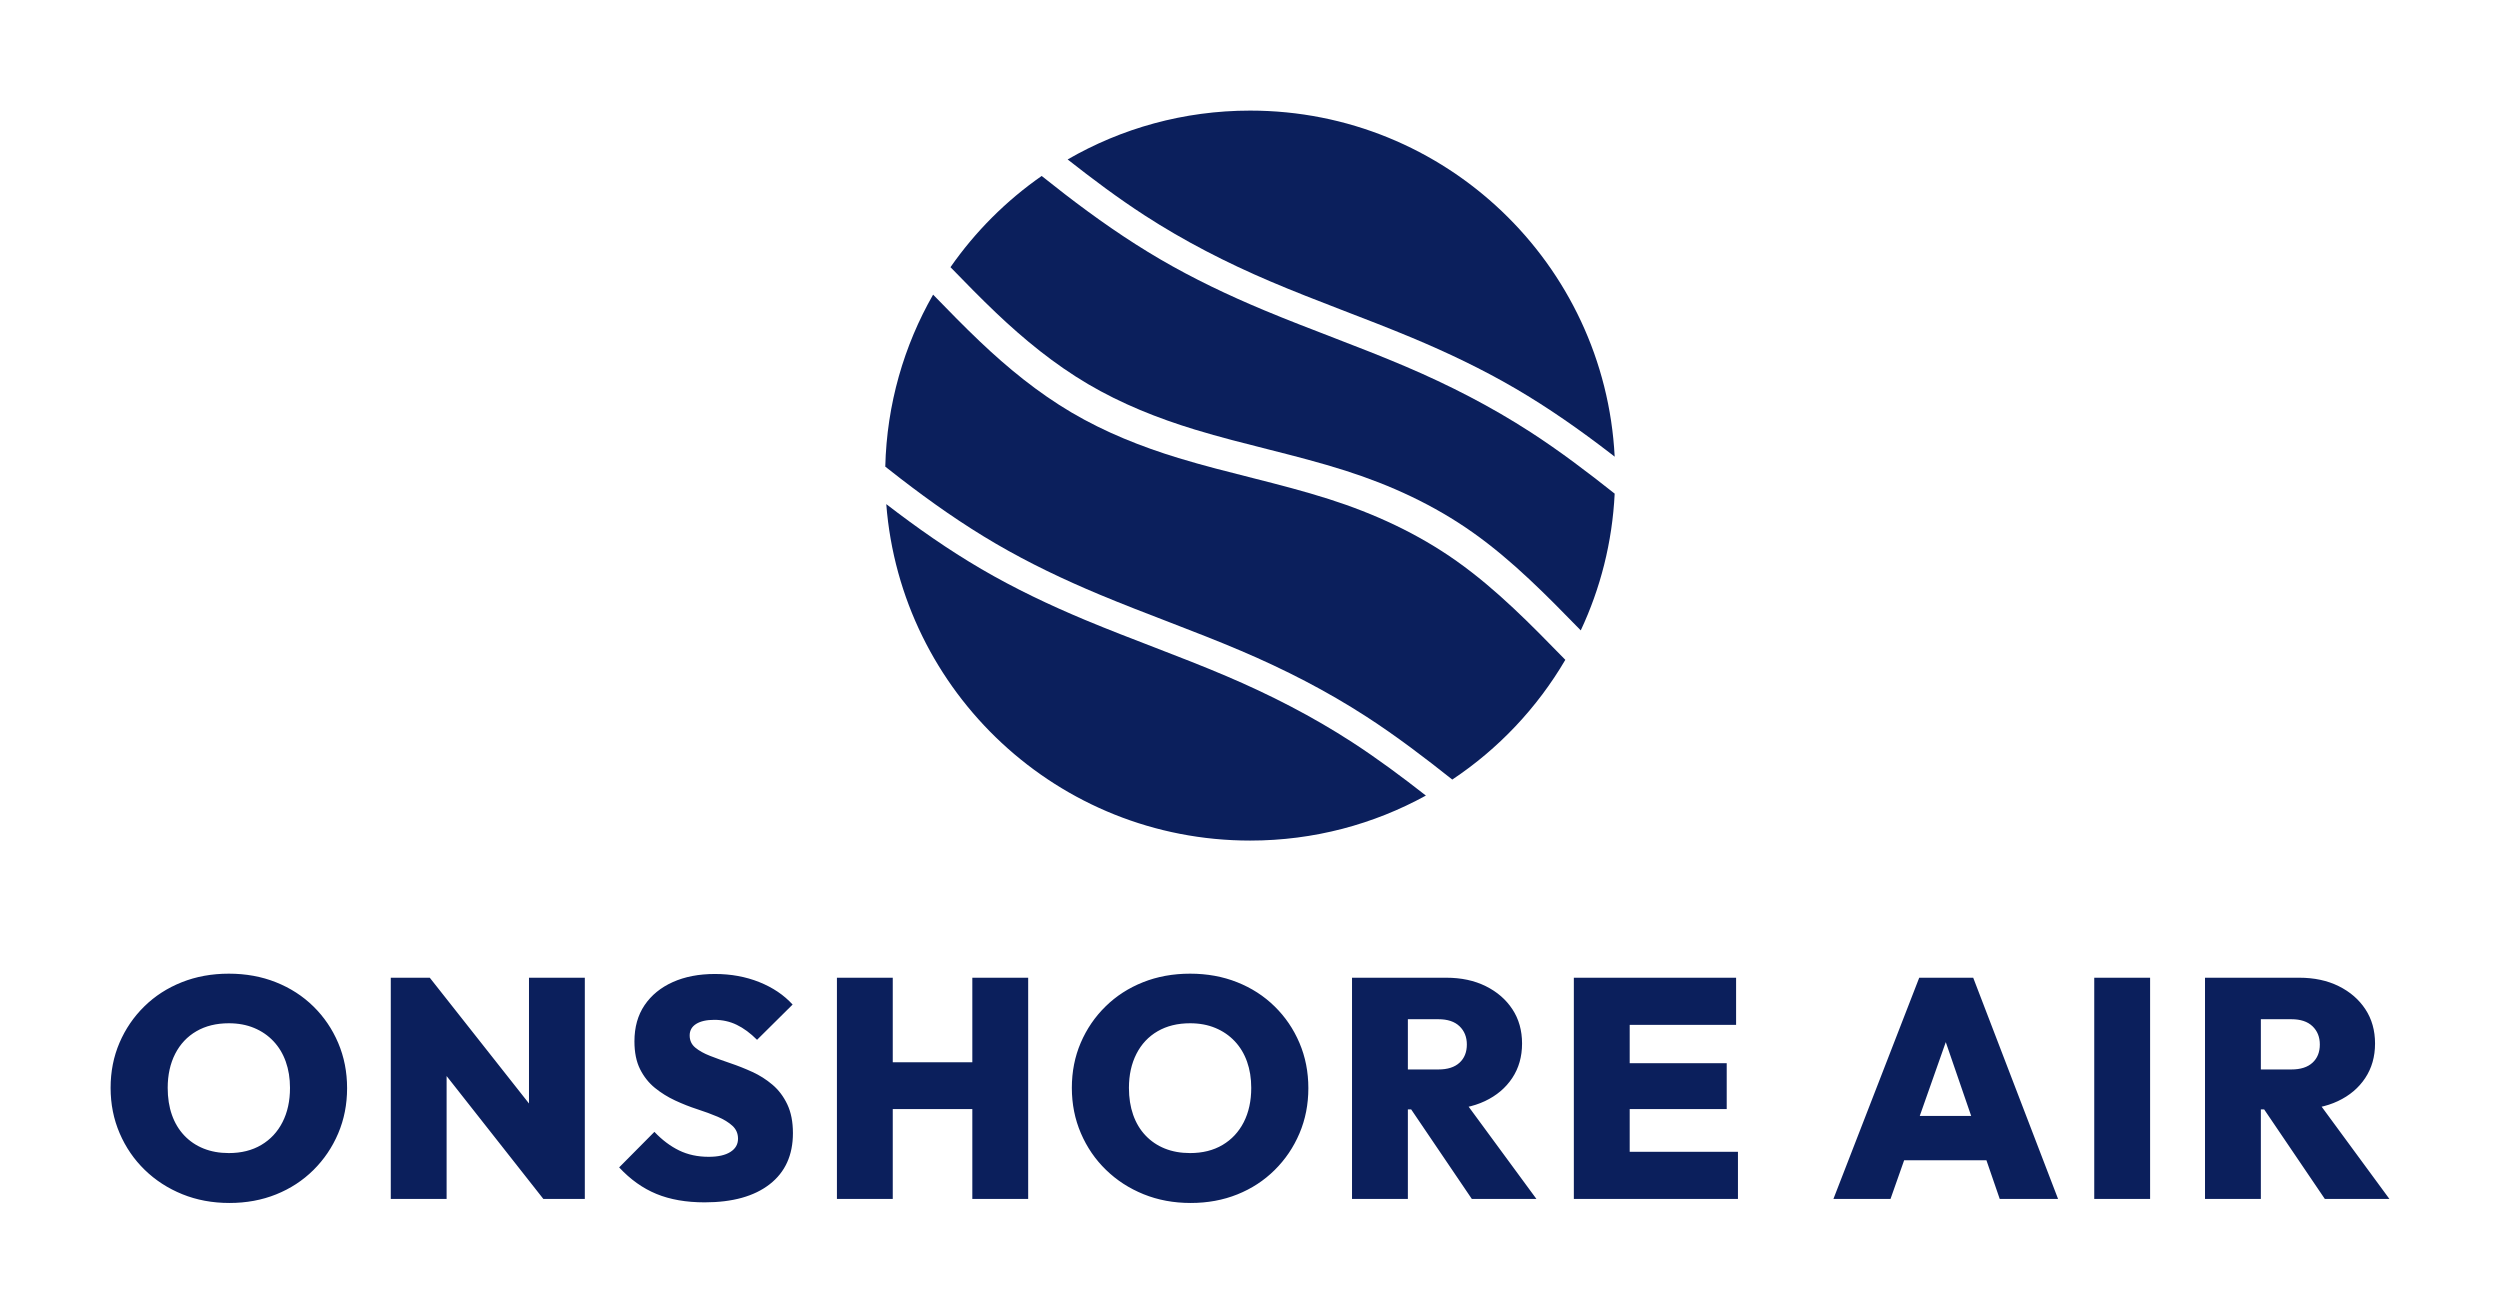
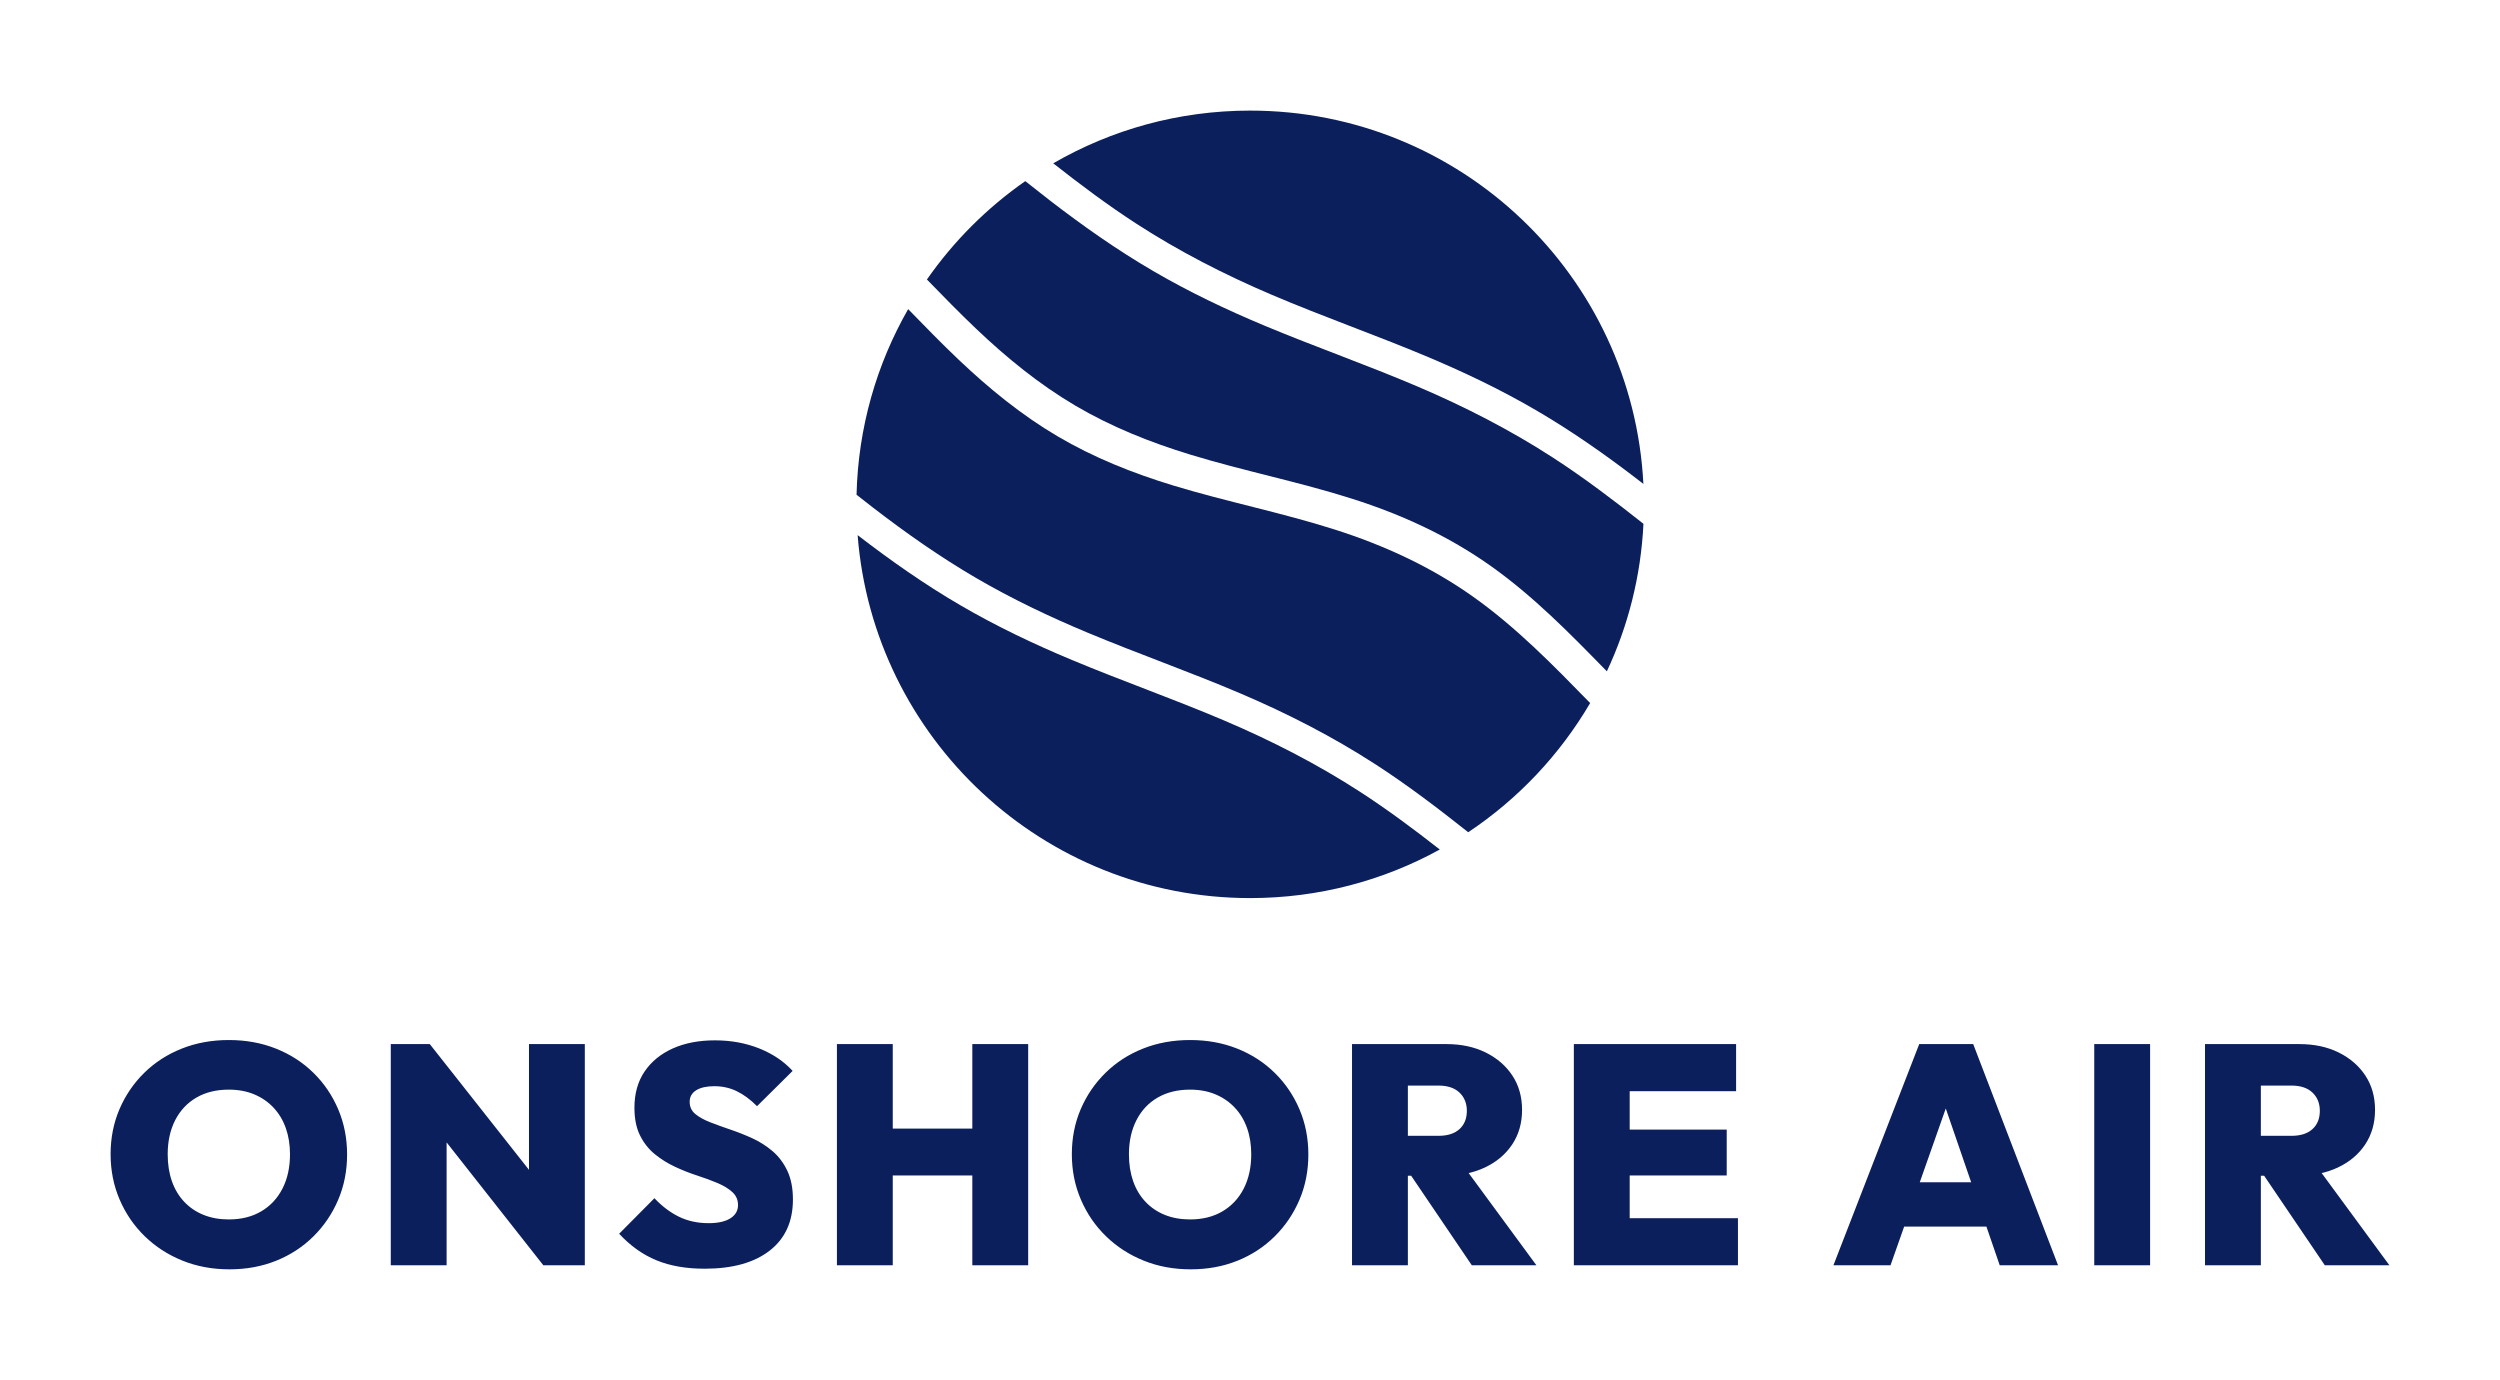
- <svg xmlns="http://www.w3.org/2000/svg" viewBox="0 0 1130.18 593.83" role="img" aria-labelledby="title">
+ <svg xmlns="http://www.w3.org/2000/svg" viewBox="0 0 1130.18 623.83" role="img" aria-labelledby="title">
  <g id="mark">
-     <path fill="#0B1F5C" d="M482.64,72.09c24.28,-14.05 52.46,-22.09 82.53,-22.09c88.26,0 160.33,69.3 164.78,156.45c-0.58,-0.45 -1.16,-0.9 -1.74,-1.35c-13.8,-10.64 -28.08,-20.67 -43.14,-29.47c-15.05,-8.79 -30.8,-16.28 -46.87,-23c-21.18,-8.85 -42.86,-16.44 -63.97,-25.44c-19.72,-8.4 -38.8,-18.17 -56.8,-29.84c-12.05,-7.82 -23.51,-16.41 -34.77,-25.26z" />
-     <path fill="#0B1F5C" d="M429.69,120.78c11.19,-16.06 25.16,-30.04 41.22,-41.23c3.45,2.75 6.92,5.48 10.41,8.17c13.8,10.64 28.08,20.67 43.14,29.47c15.05,8.79 30.8,16.28 46.87,23c21.18,8.85 42.86,16.44 63.97,25.44c19.72,8.4 38.8,18.17 56.8,29.84c13.15,8.53 25.6,17.98 37.85,27.69c-1.07,22.02 -6.46,42.9 -15.33,61.82c-15.34,-15.71 -30.68,-31.41 -48.69,-44.18c-17.65,-12.51 -37.26,-21.52 -57.83,-28.07c-22.39,-7.13 -45.49,-11.68 -67.96,-18.54c-16.78,-5.12 -33.13,-11.64 -48.28,-20.56c-15.17,-8.94 -28.82,-20.1 -41.56,-32.21c-7.05,-6.7 -13.84,-13.67 -20.63,-20.65z" />
-     <path fill="#0B1F5C" d="M400.21,210.97c0.68,-28.26 8.46,-54.75 21.62,-77.77c6.93,7.12 13.86,14.24 21.06,21.09c12.74,12.11 26.39,23.27 41.56,32.21c15.15,8.92 31.5,15.44 48.28,20.56c22.47,6.85 45.57,11.4 67.96,18.54c20.57,6.56 40.17,15.56 57.83,28.07c18.18,12.88 33.63,28.76 49.12,44.62c-12.71,21.7 -30.23,40.23 -51.1,54.13c-12.52,-9.94 -25.23,-19.62 -38.67,-28.34c-18,-11.67 -37.08,-21.44 -56.8,-29.84c-21.12,-9 -42.8,-16.59 -63.97,-25.44c-16.08,-6.72 -31.82,-14.21 -46.87,-23c-15.06,-8.79 -29.33,-18.83 -43.14,-29.47c-2.3,-1.77 -4.59,-3.56 -6.86,-5.36z" />
-     <path fill="#0B1F5C" d="M644.61,359.65c-23.57,12.97 -50.65,20.35 -79.45,20.35c-86.78,0 -157.92,-67 -164.5,-152.1c13.75,10.59 27.96,20.57 42.95,29.33c15.05,8.79 30.8,16.28 46.87,23c21.18,8.85 42.86,16.44 63.97,25.44c19.72,8.4 38.8,18.17 56.8,29.84c11.54,7.49 22.54,15.68 33.35,24.14z" />
+     <path fill="#0B1F5C" d="M476.14,73.83c26.19,-15.15 56.59,-23.83 89.03,-23.83c95.21,0 172.96,74.75 177.76,168.77c-0.63,-0.49 -1.25,-0.97 -1.88,-1.46c-14.89,-11.48 -30.29,-22.3 -46.54,-31.79c-16.24,-9.48 -33.22,-17.57 -50.57,-24.81c-22.85,-9.54 -46.23,-17.73 -69.01,-27.44c-21.28,-9.07 -41.86,-19.6 -61.28,-32.19c-13,-8.43 -25.36,-17.7 -37.51,-27.25z" />
+     <path fill="#0B1F5C" d="M419.03,126.36c12.07,-17.32 27.15,-32.4 44.47,-44.48c3.72,2.97 7.46,5.91 11.23,8.82c14.89,11.48 30.29,22.3 46.54,31.79c16.24,9.48 33.22,17.57 50.57,24.81c22.85,9.54 46.23,17.73 69.01,27.44c21.28,9.07 41.86,19.6 61.28,32.19c14.18,9.2 27.61,19.4 40.83,29.87c-1.16,23.75 -6.97,46.28 -16.54,66.69c-16.55,-16.95 -33.1,-33.89 -52.53,-47.66c-19.04,-13.5 -40.19,-23.21 -62.38,-30.28c-24.15,-7.7 -49.08,-12.6 -73.31,-20c-18.11,-5.52 -35.74,-12.56 -52.08,-22.18c-16.37,-9.64 -31.09,-21.68 -44.83,-34.74c-7.61,-7.23 -14.93,-14.75 -22.25,-22.27z" />
+     <path fill="#0B1F5C" d="M387.22,223.65c0.73,-30.48 9.12,-59.07 23.33,-83.9c7.48,7.68 14.95,15.37 22.72,22.75c13.74,13.06 28.47,25.1 44.83,34.74c16.34,9.63 33.98,16.66 52.08,22.18c24.24,7.39 49.16,12.3 73.31,20c22.19,7.07 43.34,16.78 62.38,30.28c19.61,13.9 36.28,31.02 52.99,48.13c-13.71,23.4 -32.61,43.4 -55.13,58.4c-13.51,-10.72 -27.22,-21.17 -41.72,-30.57c-19.42,-12.59 -40,-23.13 -61.28,-32.19c-22.78,-9.71 -46.17,-17.9 -69.01,-27.44c-17.34,-7.24 -34.33,-15.33 -50.57,-24.81c-16.25,-9.49 -31.65,-20.31 -46.54,-31.79c-2.48,-1.91 -4.95,-3.84 -7.41,-5.78z" />
+     <path fill="#0B1F5C" d="M650.88,384.05c-25.42,13.99 -54.64,21.95 -85.71,21.95c-93.62,0 -170.36,-72.28 -177.46,-164.08c14.83,11.42 30.16,22.19 46.34,31.64c16.24,9.48 33.22,17.57 50.57,24.81c22.85,9.54 46.23,17.73 69.01,27.44c21.28,9.07 41.86,19.6 61.28,32.19c12.45,8.07 24.32,16.92 35.97,26.04z" />
  </g>
  <g id="wordmark">
-     <path fill="#0B1F5C" d="M103.74,543.83c-7.71,0 -14.81,-1.32 -21.3,-3.95c-6.49,-2.63 -12.15,-6.29 -17,-11c-4.84,-4.7 -8.62,-10.22 -11.35,-16.57c-2.73,-6.35 -4.09,-13.19 -4.09,-20.52c0,-7.33 1.34,-14.13 4.02,-20.38c2.68,-6.25 6.42,-11.73 11.21,-16.43c4.79,-4.71 10.44,-8.35 16.93,-10.93c6.49,-2.59 13.58,-3.88 21.29,-3.88c7.71,0 14.81,1.29 21.3,3.88c6.49,2.58 12.13,6.22 16.93,10.93c4.79,4.7 8.53,10.2 11.21,16.5c2.68,6.3 4.02,13.12 4.02,20.45c0,7.33 -1.34,14.15 -4.02,20.45c-2.68,6.3 -6.42,11.82 -11.21,16.57c-4.8,4.75 -10.42,8.42 -16.86,11c-6.44,2.59 -13.47,3.88 -21.08,3.88M103.45,521.27c5.65,0 10.54,-1.22 14.67,-3.67c4.14,-2.45 7.34,-5.88 9.59,-10.3c2.26,-4.42 3.39,-9.59 3.39,-15.51c0,-4.33 -0.64,-8.28 -1.91,-11.85c-1.27,-3.57 -3.12,-6.65 -5.57,-9.24c-2.44,-2.59 -5.35,-4.58 -8.74,-5.99c-3.39,-1.41 -7.2,-2.12 -11.43,-2.12c-5.64,0 -10.53,1.2 -14.66,3.6c-4.14,2.4 -7.34,5.81 -9.6,10.22c-2.25,4.42 -3.38,9.55 -3.38,15.38c0,4.51 0.63,8.58 1.9,12.2c1.27,3.62 3.13,6.72 5.57,9.31c2.45,2.59 5.36,4.56 8.75,5.92c3.39,1.37 7.19,2.05 11.42,2.05M201.9,542h-25.24v-100h17.63l7.61,20.45v79.55M252.82,516.19l-7.19,25.81l-58.4,-74.19l7.06,-25.81l58.53,74.19M264.38,542h-18.75l-6.49,-21.02v-78.98h25.24v100M318.55,543.55c-8.37,0 -15.64,-1.27 -21.8,-3.81c-6.15,-2.53 -11.77,-6.53 -16.85,-11.99l15.94,-16.07c3.48,3.67 7.19,6.46 11.14,8.39c3.95,1.93 8.41,2.89 13.4,2.89c4.23,0 7.5,-0.73 9.8,-2.19c2.31,-1.45 3.46,-3.45 3.46,-5.99c0,-2.35 -0.85,-4.3 -2.54,-5.85c-1.69,-1.55 -3.93,-2.92 -6.7,-4.1c-2.77,-1.17 -5.83,-2.3 -9.17,-3.38c-3.34,-1.08 -6.68,-2.4 -10.01,-3.95c-3.34,-1.55 -6.4,-3.46 -9.17,-5.71c-2.77,-2.26 -5.01,-5.08 -6.7,-8.46c-1.69,-3.39 -2.54,-7.57 -2.54,-12.56c0,-6.39 1.53,-11.85 4.58,-16.36c3.06,-4.51 7.32,-7.99 12.77,-10.44c5.45,-2.44 11.8,-3.66 19.04,-3.66c7.24,0 13.92,1.22 20.03,3.66c6.11,2.45 11.14,5.83 15.09,10.16l-16.08,15.94c-3.01,-3.01 -6.06,-5.27 -9.17,-6.77c-3.1,-1.51 -6.48,-2.26 -10.15,-2.26c-3.48,0 -6.21,0.61 -8.18,1.83c-1.97,1.23 -2.96,2.97 -2.96,5.22c0,2.26 0.84,4.09 2.53,5.5c1.69,1.41 3.93,2.66 6.7,3.74c2.77,1.08 5.83,2.19 9.17,3.32c3.34,1.13 6.66,2.44 9.95,3.95c3.29,1.5 6.32,3.43 9.09,5.78c2.77,2.35 5.01,5.31 6.7,8.88c1.69,3.57 2.54,7.9 2.54,12.98c0,9.97 -3.5,17.68 -10.51,23.13c-7,5.45 -16.8,8.18 -29.4,8.18M403.59,542h-25.24v-100h25.24v100M464.81,542h-25.25v-100h25.25v100M448.73,501.38h-56v-21.16h56v21.16M538.29,543.83c-7.71,0 -14.81,-1.32 -21.3,-3.95c-6.49,-2.63 -12.15,-6.29 -16.99,-11c-4.85,-4.7 -8.63,-10.22 -11.36,-16.57c-2.73,-6.35 -4.09,-13.19 -4.09,-20.52c0,-7.33 1.34,-14.13 4.02,-20.38c2.68,-6.25 6.42,-11.73 11.22,-16.43c4.79,-4.71 10.43,-8.35 16.92,-10.93c6.49,-2.59 13.59,-3.88 21.3,-3.88c7.71,0 14.81,1.29 21.3,3.88c6.49,2.58 12.13,6.22 16.92,10.93c4.8,4.7 8.54,10.2 11.22,16.5c2.68,6.3 4.02,13.12 4.02,20.45c0,7.33 -1.34,14.15 -4.02,20.45c-2.68,6.3 -6.42,11.82 -11.22,16.57c-4.79,4.75 -10.41,8.42 -16.85,11c-6.44,2.59 -13.47,3.88 -21.09,3.88M538.01,521.27c5.64,0 10.53,-1.22 14.67,-3.67c4.13,-2.45 7.33,-5.88 9.59,-10.3c2.25,-4.42 3.38,-9.59 3.38,-15.51c0,-4.33 -0.63,-8.28 -1.9,-11.85c-1.27,-3.57 -3.12,-6.65 -5.57,-9.24c-2.45,-2.59 -5.36,-4.58 -8.75,-5.99c-3.38,-1.41 -7.19,-2.12 -11.42,-2.12c-5.64,0 -10.53,1.2 -14.67,3.6c-4.14,2.4 -7.34,5.81 -9.59,10.22c-2.26,4.42 -3.39,9.55 -3.39,15.38c0,4.51 0.64,8.58 1.91,12.2c1.27,3.62 3.12,6.72 5.57,9.31c2.45,2.59 5.36,4.56 8.74,5.92c3.39,1.37 7.2,2.05 11.43,2.05M652.82,501.52h-21.58v-18.05h19.04c4.14,0 7.31,-1.01 9.52,-3.04c2.21,-2.02 3.32,-4.77 3.32,-8.25c0,-3.38 -1.11,-6.13 -3.32,-8.25c-2.21,-2.11 -5.38,-3.17 -9.52,-3.17h-19.04v-18.76h22.57c6.77,0 12.71,1.27 17.84,3.81c5.13,2.54 9.15,6.02 12.06,10.44c2.91,4.41 4.37,9.58 4.37,15.51c0,5.93 -1.48,11.12 -4.44,15.59c-2.97,4.47 -7.08,7.94 -12.34,10.43c-5.27,2.49 -11.43,3.74 -18.48,3.74M636.46,542h-25.25v-100h25.25v100M694.57,542h-29.2l-29.05,-42.88l22.7,-5.5l35.55,48.38M736.74,542h-25.25v-100h25.25v100M785.68,542h-54.16v-21.3h54.16v21.3M780.6,501.38h-49.08v-20.73h49.08v20.73M784.84,463.3h-53.32v-21.3h53.32v21.3M854.65,542h-25.81l38.79,-100h24.4l38.36,100h-26.37l-28.92,-84.06h9.17l-29.62,84.06M907.54,524.51h-55.14v-20.03h55.14v20.03M972,542h-25.25v-100h25.25v100M1038.43,501.52h-21.58v-18.05h19.04c4.14,0 7.31,-1.01 9.52,-3.04c2.21,-2.02 3.32,-4.77 3.32,-8.25c0,-3.38 -1.11,-6.13 -3.32,-8.25c-2.21,-2.11 -5.38,-3.17 -9.52,-3.17h-19.04v-18.76h22.57c6.77,0 12.72,1.27 17.84,3.81c5.13,2.54 9.15,6.02 12.06,10.44c2.91,4.41 4.37,9.58 4.37,15.51c0,5.93 -1.48,11.12 -4.44,15.59c-2.96,4.47 -7.07,7.94 -12.34,10.43c-5.27,2.49 -11.43,3.74 -18.48,3.74M1022.07,542h-25.25v-100h25.25v100M1080.18,542h-29.19l-29.06,-42.88l22.71,-5.5l35.54,48.38" />
+     <path fill="#0B1F5C" d="M103.74,573.83c-7.71,0 -14.81,-1.32 -21.3,-3.95c-6.49,-2.63 -12.15,-6.29 -17,-11c-4.84,-4.7 -8.62,-10.22 -11.35,-16.57c-2.73,-6.35 -4.09,-13.19 -4.09,-20.52c0,-7.33 1.34,-14.13 4.02,-20.38c2.68,-6.25 6.42,-11.73 11.21,-16.43c4.79,-4.71 10.44,-8.35 16.93,-10.93c6.49,-2.59 13.58,-3.88 21.29,-3.88c7.71,0 14.81,1.29 21.3,3.88c6.49,2.58 12.13,6.22 16.93,10.93c4.79,4.7 8.53,10.2 11.21,16.5c2.68,6.3 4.02,13.12 4.02,20.45c0,7.33 -1.34,14.15 -4.02,20.45c-2.68,6.3 -6.42,11.82 -11.21,16.57c-4.8,4.75 -10.42,8.42 -16.86,11c-6.44,2.59 -13.47,3.88 -21.08,3.88M103.45,551.27c5.65,0 10.54,-1.22 14.67,-3.67c4.14,-2.45 7.34,-5.88 9.59,-10.3c2.26,-4.42 3.39,-9.59 3.39,-15.51c0,-4.33 -0.64,-8.28 -1.91,-11.85c-1.27,-3.57 -3.12,-6.65 -5.57,-9.24c-2.44,-2.59 -5.35,-4.58 -8.74,-5.99c-3.39,-1.41 -7.2,-2.12 -11.43,-2.12c-5.64,0 -10.53,1.2 -14.66,3.6c-4.14,2.4 -7.34,5.81 -9.6,10.22c-2.25,4.42 -3.38,9.55 -3.38,15.38c0,4.51 0.63,8.58 1.9,12.2c1.27,3.62 3.13,6.72 5.57,9.31c2.45,2.59 5.36,4.56 8.75,5.92c3.39,1.37 7.19,2.05 11.42,2.05M201.9,572h-25.24v-100h17.63l7.61,20.45v79.55M252.82,546.19l-7.19,25.81l-58.4,-74.19l7.06,-25.81l58.53,74.19M264.38,572h-18.75l-6.49,-21.02v-78.98h25.24v100M318.55,573.55c-8.37,0 -15.64,-1.27 -21.8,-3.81c-6.15,-2.53 -11.77,-6.53 -16.85,-11.99l15.94,-16.07c3.48,3.67 7.19,6.46 11.14,8.39c3.95,1.93 8.41,2.89 13.4,2.89c4.23,0 7.5,-0.73 9.8,-2.19c2.31,-1.45 3.46,-3.45 3.46,-5.99c0,-2.35 -0.85,-4.3 -2.54,-5.85c-1.69,-1.55 -3.93,-2.92 -6.7,-4.1c-2.77,-1.17 -5.83,-2.3 -9.17,-3.38c-3.34,-1.08 -6.68,-2.4 -10.01,-3.95c-3.34,-1.55 -6.4,-3.46 -9.17,-5.71c-2.77,-2.26 -5.01,-5.08 -6.7,-8.46c-1.69,-3.39 -2.54,-7.57 -2.54,-12.56c0,-6.39 1.53,-11.85 4.58,-16.36c3.06,-4.51 7.32,-7.99 12.77,-10.44c5.45,-2.44 11.8,-3.66 19.04,-3.66c7.24,0 13.92,1.22 20.03,3.66c6.11,2.45 11.14,5.83 15.09,10.16l-16.08,15.94c-3.01,-3.01 -6.06,-5.27 -9.17,-6.77c-3.1,-1.51 -6.48,-2.26 -10.15,-2.26c-3.48,0 -6.21,0.61 -8.18,1.83c-1.97,1.23 -2.96,2.97 -2.96,5.22c0,2.26 0.84,4.09 2.53,5.5c1.69,1.41 3.93,2.66 6.7,3.74c2.77,1.08 5.83,2.19 9.17,3.32c3.34,1.13 6.66,2.44 9.95,3.95c3.29,1.5 6.32,3.43 9.09,5.78c2.77,2.35 5.01,5.31 6.7,8.88c1.69,3.57 2.54,7.9 2.54,12.98c0,9.97 -3.5,17.68 -10.51,23.13c-7,5.45 -16.8,8.18 -29.4,8.18M403.59,572h-25.24v-100h25.24v100M464.81,572h-25.25v-100h25.25v100M448.73,531.38h-56v-21.16h56v21.16M538.29,573.83c-7.71,0 -14.81,-1.32 -21.3,-3.95c-6.49,-2.63 -12.15,-6.29 -16.99,-11c-4.85,-4.7 -8.63,-10.22 -11.36,-16.57c-2.73,-6.35 -4.09,-13.19 -4.09,-20.52c0,-7.33 1.34,-14.13 4.02,-20.38c2.68,-6.25 6.42,-11.73 11.22,-16.43c4.79,-4.71 10.43,-8.35 16.92,-10.93c6.49,-2.59 13.59,-3.88 21.3,-3.88c7.71,0 14.81,1.29 21.3,3.88c6.49,2.58 12.13,6.22 16.92,10.93c4.8,4.7 8.54,10.2 11.22,16.5c2.68,6.3 4.02,13.12 4.02,20.45c0,7.33 -1.34,14.15 -4.02,20.45c-2.68,6.3 -6.42,11.82 -11.22,16.57c-4.79,4.75 -10.41,8.42 -16.85,11c-6.44,2.59 -13.47,3.88 -21.09,3.88M538.01,551.27c5.64,0 10.53,-1.22 14.67,-3.67c4.13,-2.45 7.33,-5.88 9.59,-10.3c2.25,-4.42 3.38,-9.59 3.38,-15.51c0,-4.33 -0.63,-8.28 -1.9,-11.85c-1.27,-3.57 -3.12,-6.65 -5.57,-9.24c-2.45,-2.59 -5.36,-4.58 -8.75,-5.99c-3.38,-1.41 -7.19,-2.12 -11.42,-2.12c-5.64,0 -10.53,1.2 -14.67,3.6c-4.14,2.4 -7.34,5.81 -9.59,10.22c-2.26,4.42 -3.39,9.55 -3.39,15.38c0,4.51 0.64,8.58 1.91,12.2c1.27,3.62 3.12,6.72 5.57,9.31c2.45,2.59 5.36,4.56 8.74,5.92c3.39,1.37 7.2,2.05 11.43,2.05M652.82,531.52h-21.58v-18.05h19.04c4.14,0 7.31,-1.01 9.52,-3.04c2.21,-2.02 3.32,-4.77 3.32,-8.25c0,-3.38 -1.11,-6.13 -3.32,-8.25c-2.21,-2.11 -5.38,-3.17 -9.52,-3.17h-19.04v-18.76h22.57c6.77,0 12.71,1.27 17.84,3.81c5.13,2.54 9.15,6.02 12.06,10.44c2.91,4.41 4.37,9.58 4.37,15.51c0,5.93 -1.48,11.12 -4.44,15.59c-2.97,4.47 -7.08,7.94 -12.34,10.43c-5.27,2.49 -11.43,3.74 -18.48,3.74M636.46,572h-25.25v-100h25.25v100M694.57,572h-29.2l-29.05,-42.88l22.7,-5.5l35.55,48.38M736.74,572h-25.25v-100h25.25v100M785.68,572h-54.16v-21.3h54.16v21.3M780.6,531.38h-49.08v-20.73h49.08v20.73M784.84,493.3h-53.32v-21.3h53.32v21.3M854.65,572h-25.81l38.79,-100h24.4l38.36,100h-26.37l-28.92,-84.06h9.17l-29.62,84.06M907.54,554.51h-55.14v-20.03h55.14v20.03M972,572h-25.25v-100h25.25v100M1038.43,531.52h-21.58v-18.05h19.04c4.14,0 7.31,-1.01 9.52,-3.04c2.21,-2.02 3.32,-4.77 3.32,-8.25c0,-3.38 -1.11,-6.13 -3.32,-8.25c-2.21,-2.11 -5.38,-3.17 -9.52,-3.17h-19.04v-18.76h22.57c6.77,0 12.72,1.27 17.84,3.81c5.13,2.54 9.15,6.02 12.06,10.44c2.91,4.41 4.37,9.58 4.37,15.51c0,5.93 -1.48,11.12 -4.44,15.59c-2.96,4.47 -7.07,7.94 -12.34,10.43c-5.27,2.49 -11.43,3.74 -18.48,3.74M1022.07,572h-25.25v-100h25.25v100M1080.18,572h-29.19l-29.06,-42.88l22.71,-5.5l35.54,48.38" />
  </g>
</svg>
